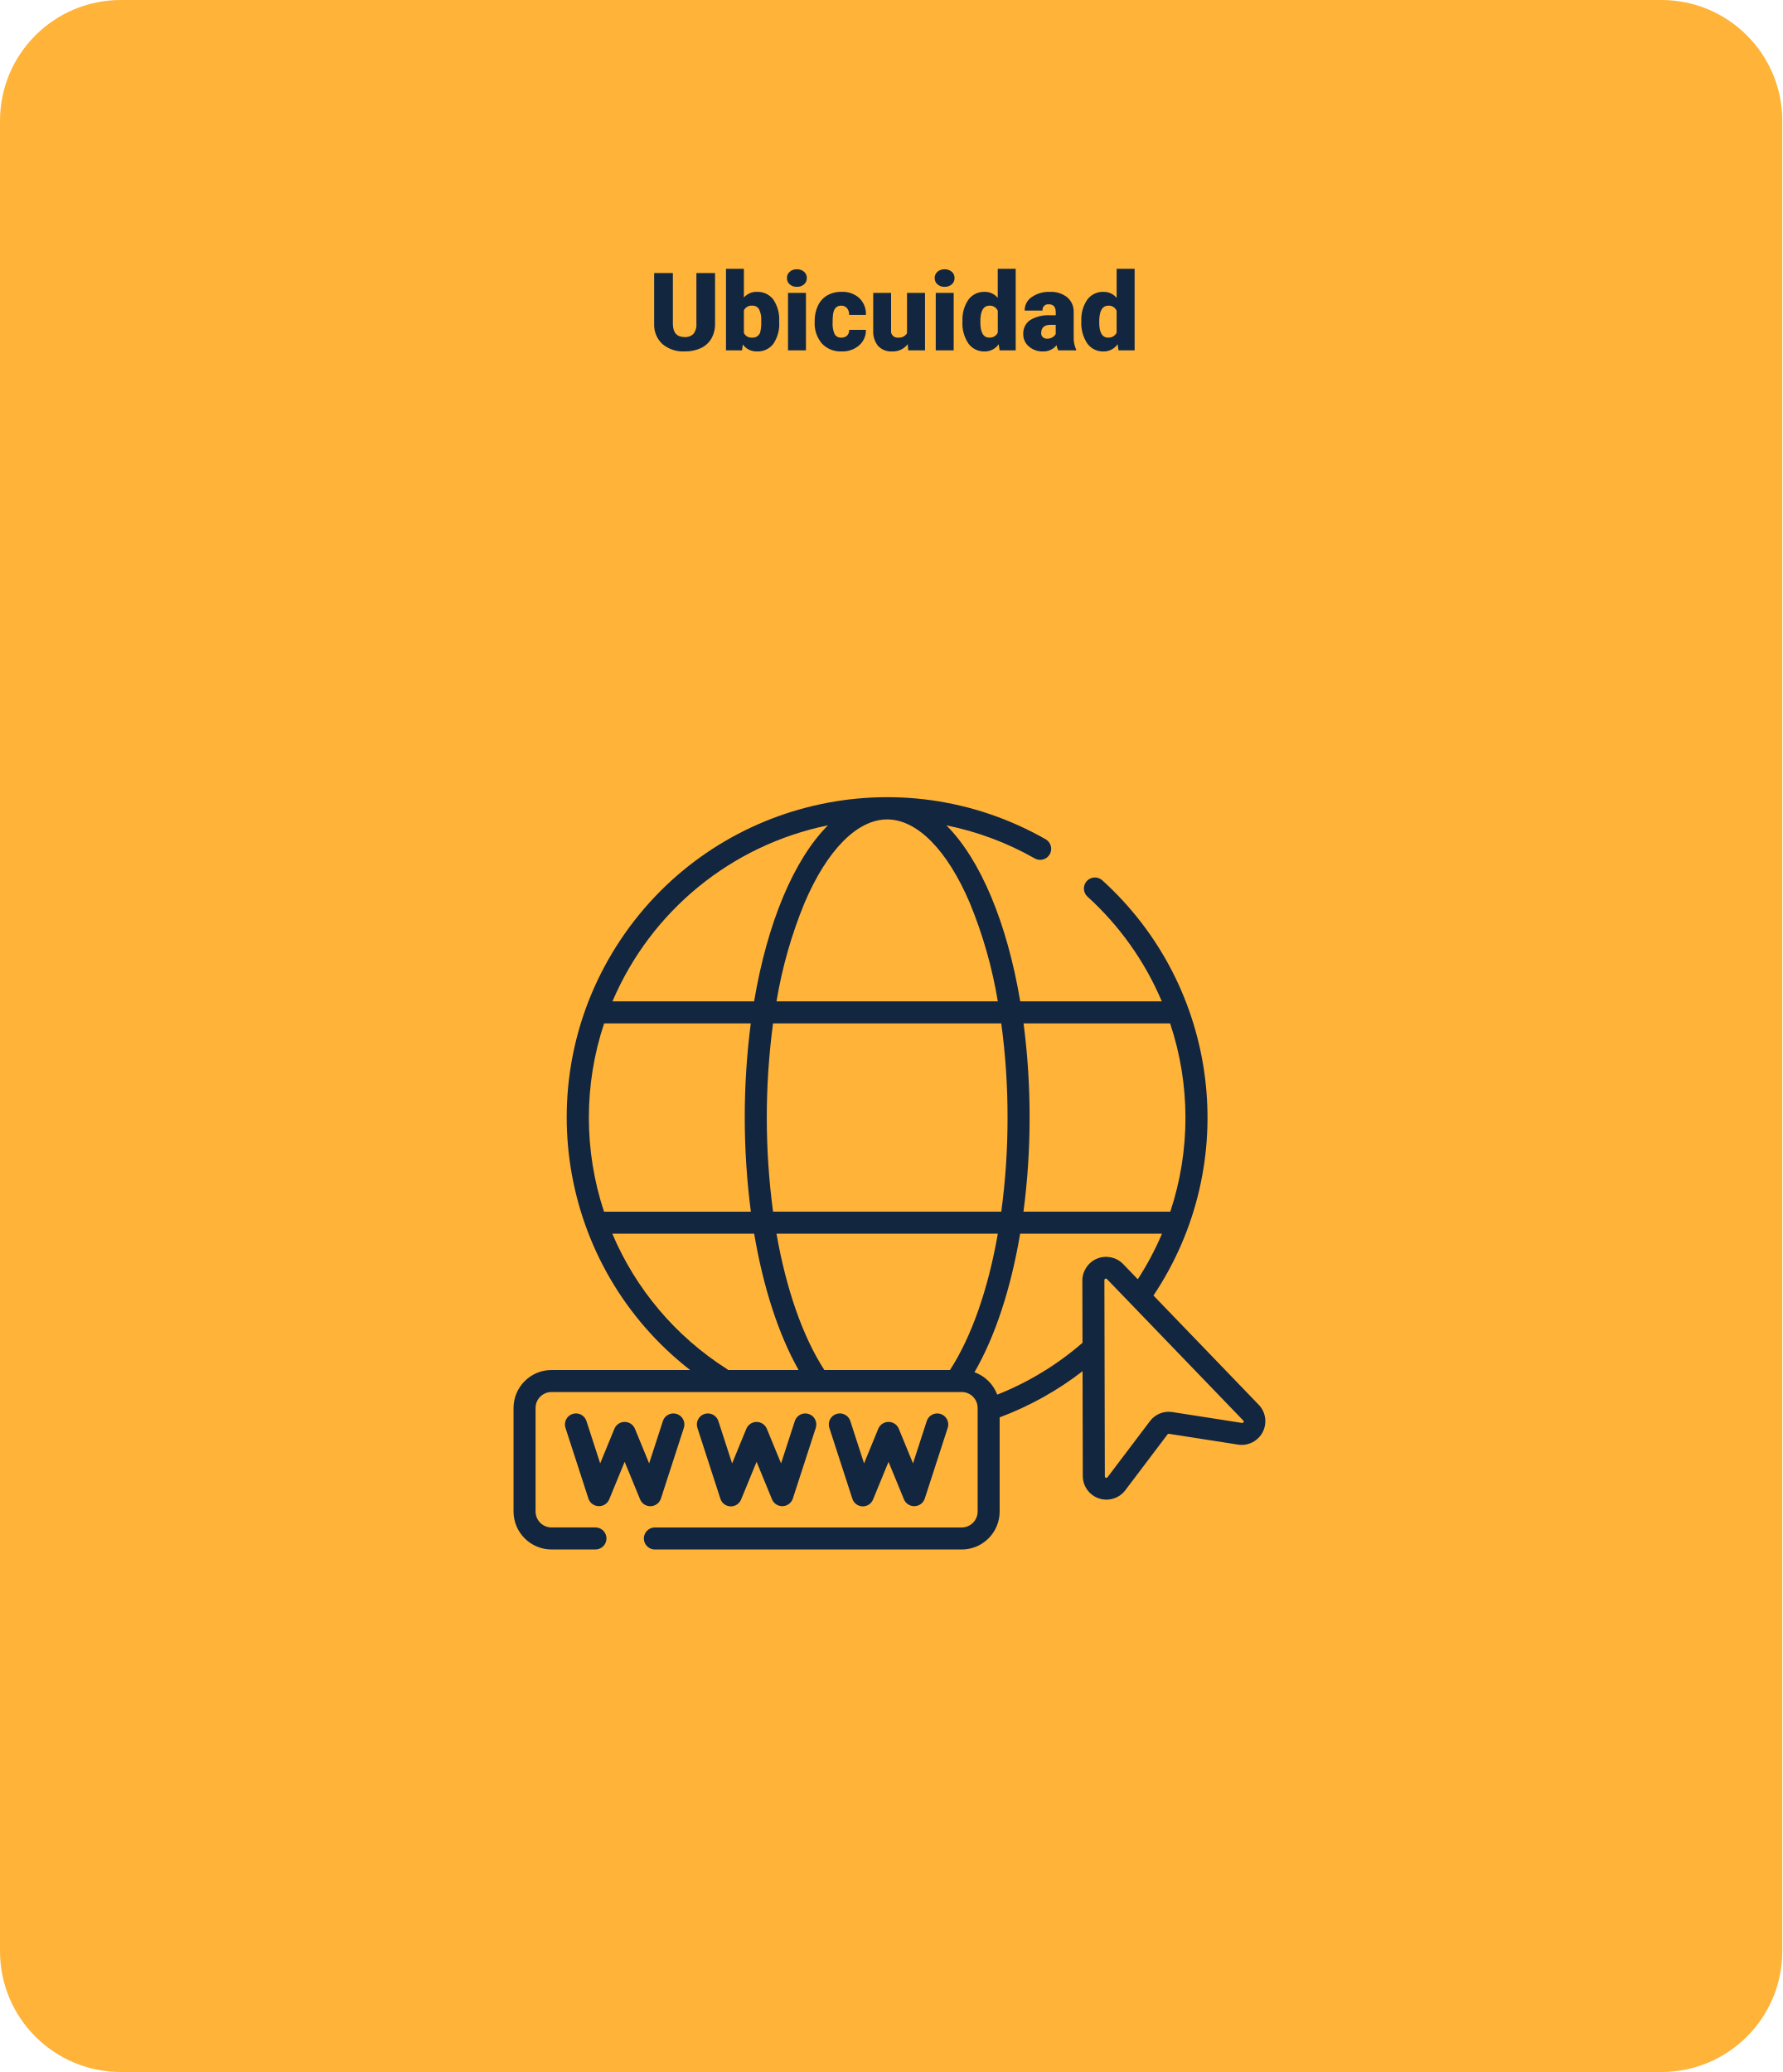
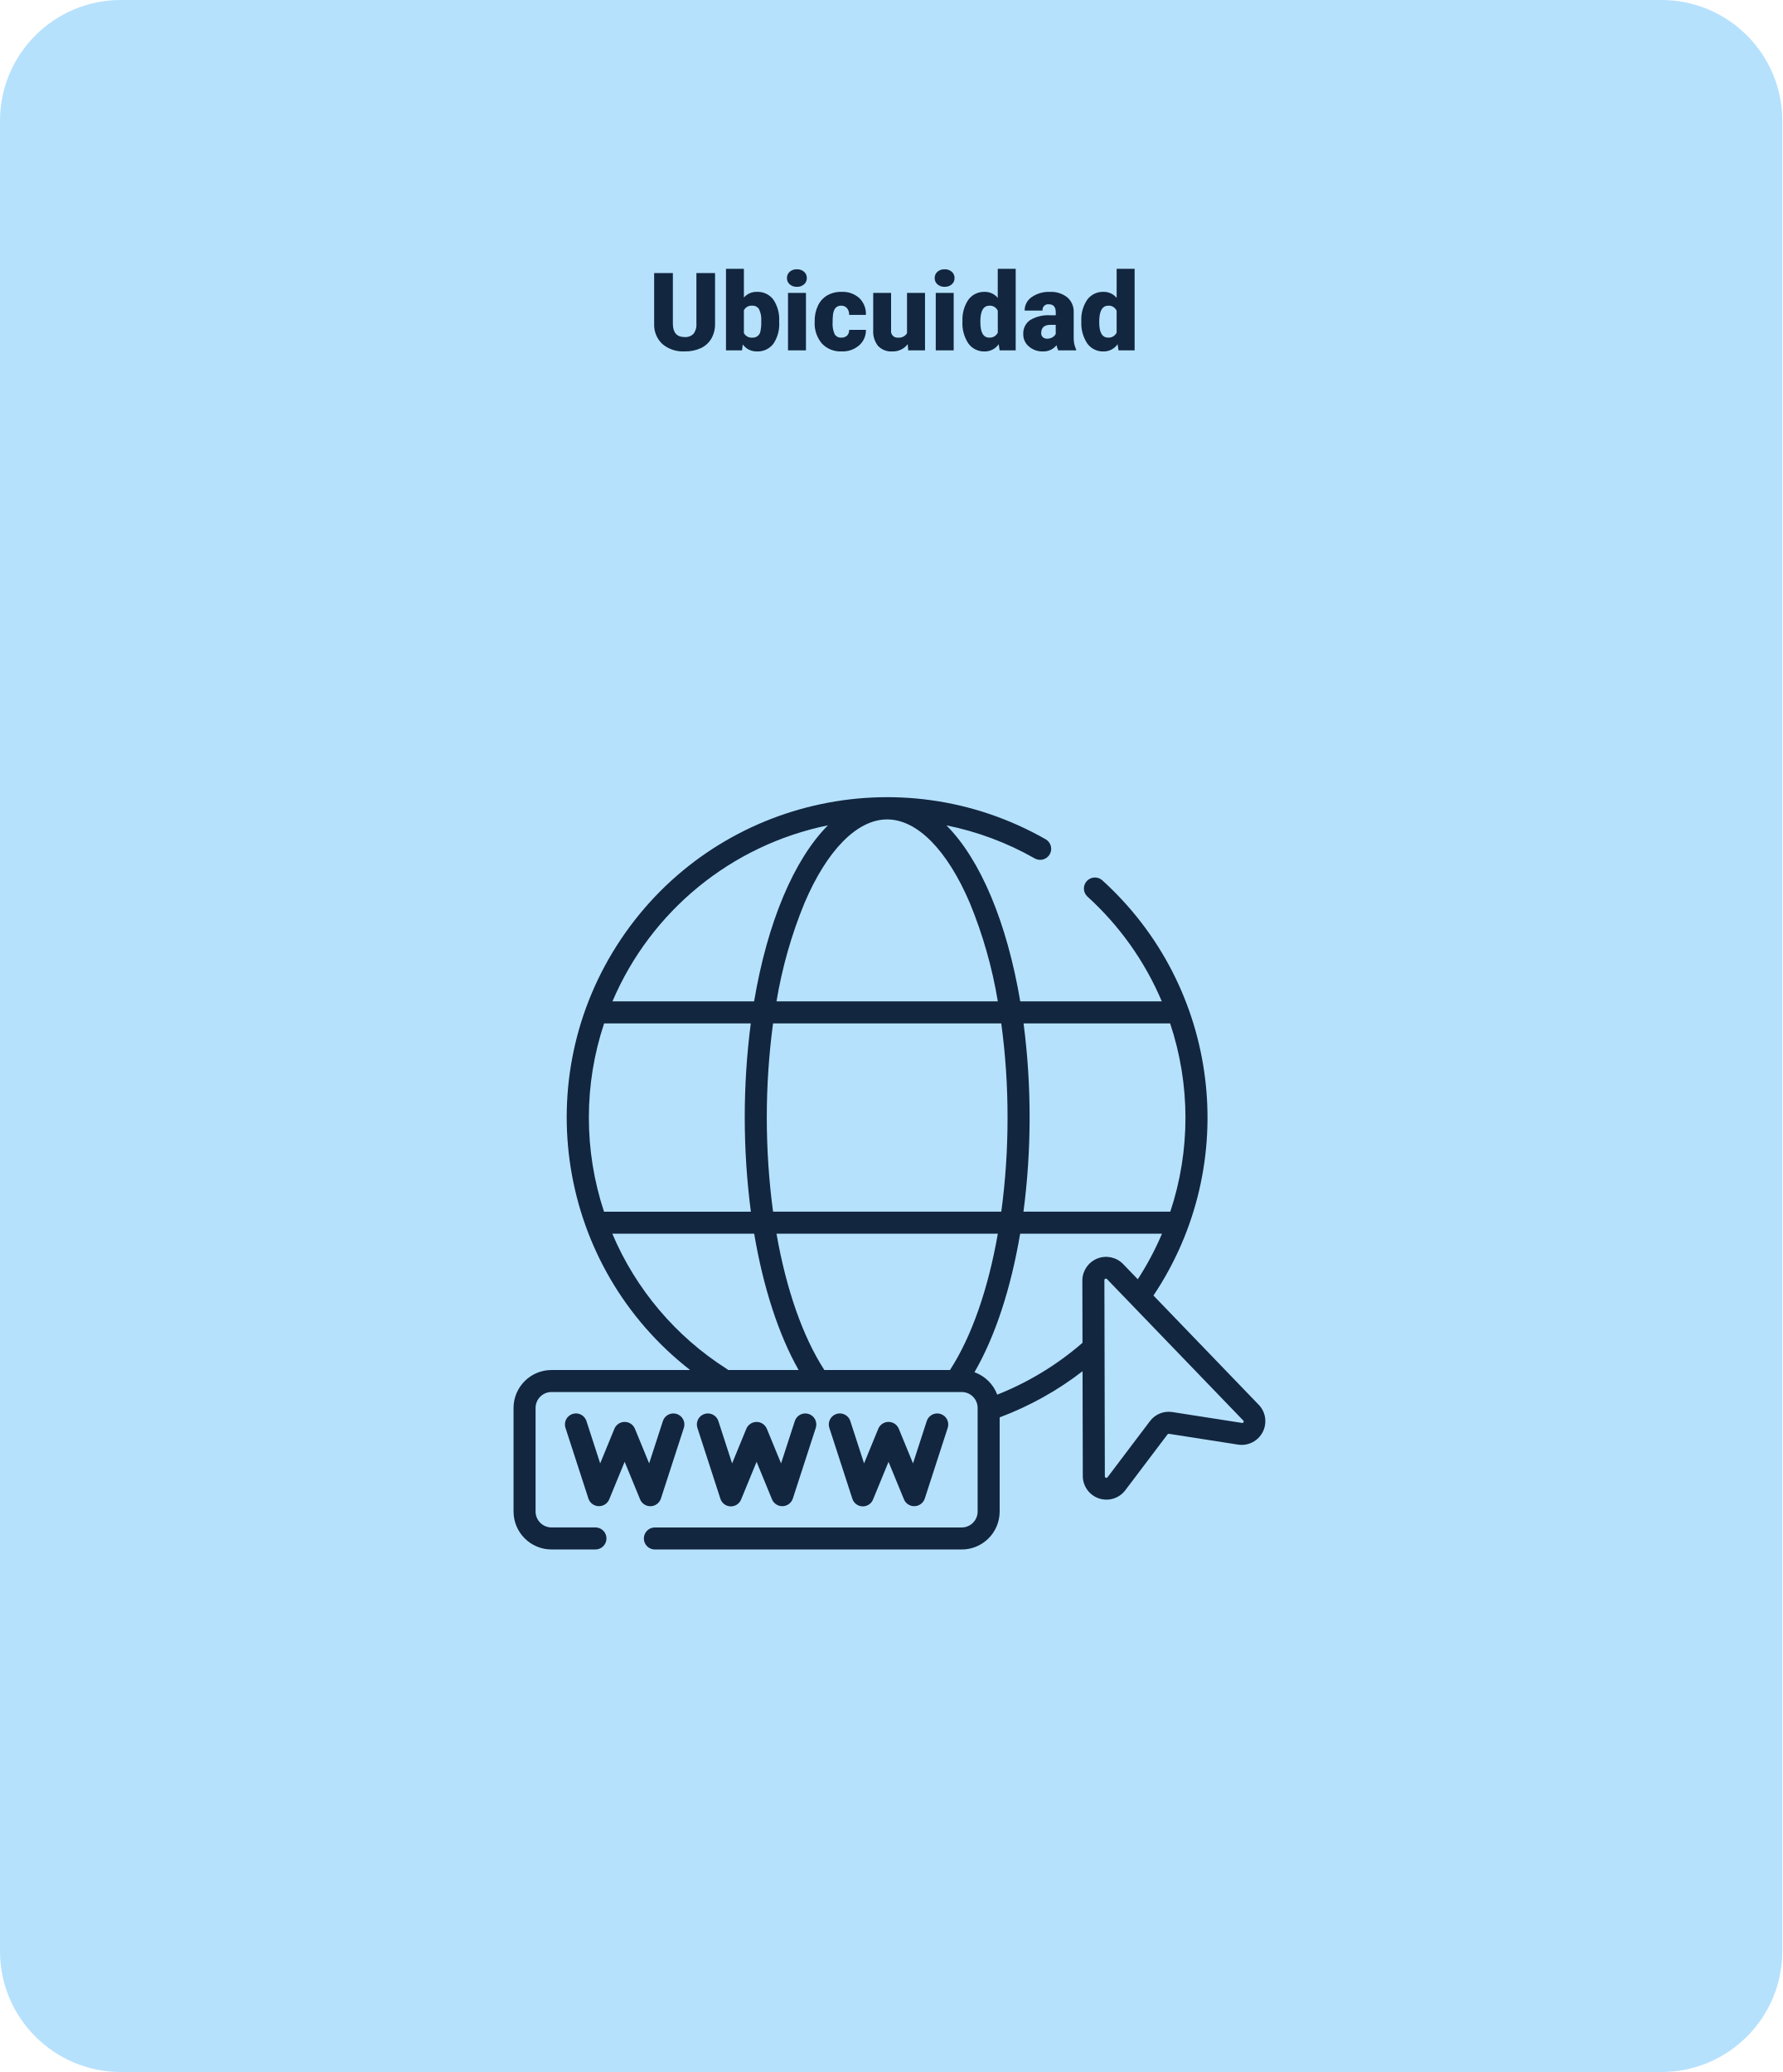
<svg xmlns="http://www.w3.org/2000/svg" width="295" height="343" viewBox="0 0 295 343">
-   <g id="Grupo_1020778" data-name="Grupo 1020778" transform="translate(-180 -2793)">
-     <path id="Trazado_755336" data-name="Trazado 755336" d="M20,0H275a20,20,0,0,1,20,20V323a20,20,0,0,1-20,20H20A20,20,0,0,1,0,323V20A20,20,0,0,1,20,0Z" transform="translate(180 2793)" fill="#ffb338" />
-     <path id="Trazado_755337" data-name="Trazado 755337" d="M-29.646-12.8v8.376a4.814,4.814,0,0,1-.606,2.465,3.929,3.929,0,0,1-1.74,1.586,6.131,6.131,0,0,1-2.681.545,5.3,5.3,0,0,1-3.683-1.213,4.326,4.326,0,0,1-1.371-3.322V-12.8h3.1v8.5q.053,2.1,1.951,2.1a1.889,1.889,0,0,0,1.45-.527,2.465,2.465,0,0,0,.492-1.714V-12.8Zm10.617,8.121A5.8,5.8,0,0,1-20-1.081,3.238,3.238,0,0,1-22.72.176,2.81,2.81,0,0,1-25.058-.976L-25.181,0h-2.654V-13.5h2.962v4.755a2.711,2.711,0,0,1,2.136-.94A3.239,3.239,0,0,1-20-8.411a5.826,5.826,0,0,1,.967,3.586ZM-22-4.865a3.866,3.866,0,0,0-.365-1.952A1.229,1.229,0,0,0-23.484-7.4a1.418,1.418,0,0,0-1.389.763v3.773a1.426,1.426,0,0,0,1.406.755A1.258,1.258,0,0,0-22.14-3.127,7.309,7.309,0,0,0-22-4.865ZM-14.6,0h-2.971V-9.51H-14.6Zm-3.146-11.971a1.334,1.334,0,0,1,.457-1.043,1.718,1.718,0,0,1,1.187-.407,1.718,1.718,0,0,1,1.187.407,1.334,1.334,0,0,1,.457,1.043,1.334,1.334,0,0,1-.457,1.043,1.718,1.718,0,0,1-1.187.407,1.718,1.718,0,0,1-1.187-.407A1.334,1.334,0,0,1-17.745-11.971Zm8.991,9.861a1.317,1.317,0,0,0,.967-.338,1.241,1.241,0,0,0,.334-.945h2.777A3.288,3.288,0,0,1-5.8-.826a4.168,4.168,0,0,1-2.887,1,4.22,4.22,0,0,1-3.27-1.3,5.125,5.125,0,0,1-1.2-3.6v-.123A5.792,5.792,0,0,1-12.617-7.4a3.872,3.872,0,0,1,1.534-1.7A4.573,4.573,0,0,1-8.71-9.686,4.116,4.116,0,0,1-5.766-8.657a3.647,3.647,0,0,1,1.09,2.786H-7.453A1.626,1.626,0,0,0-7.813-7a1.244,1.244,0,0,0-.967-.4q-1.151,0-1.345,1.468a10.357,10.357,0,0,0-.062,1.283,4.068,4.068,0,0,0,.343,1.986A1.187,1.187,0,0,0-8.754-2.109Zm11,1.081A3.054,3.054,0,0,1-.3.176a3,3,0,0,1-2.369-.91,3.826,3.826,0,0,1-.8-2.615V-9.51H-.51v6.179A1.065,1.065,0,0,0,.677-2.109a1.548,1.548,0,0,0,1.45-.729V-9.51H5.106V0H2.329ZM9.853,0H6.882V-9.51H9.853ZM6.706-11.971a1.334,1.334,0,0,1,.457-1.043,1.718,1.718,0,0,1,1.187-.407,1.718,1.718,0,0,1,1.187.407,1.334,1.334,0,0,1,.457,1.043,1.334,1.334,0,0,1-.457,1.043,1.718,1.718,0,0,1-1.187.407,1.718,1.718,0,0,1-1.187-.407A1.334,1.334,0,0,1,6.706-11.971Zm4.6,7.146a5.809,5.809,0,0,1,.976-3.56A3.211,3.211,0,0,1,15-9.686a2.731,2.731,0,0,1,2.145,1V-13.5h2.971V0H17.455l-.149-1.02a2.8,2.8,0,0,1-2.32,1.2,3.205,3.205,0,0,1-2.689-1.3A5.993,5.993,0,0,1,11.3-4.825Zm2.962.185q0,2.531,1.477,2.531a1.458,1.458,0,0,0,1.406-.826V-6.557A1.419,1.419,0,0,0,15.759-7.4q-1.371,0-1.485,2.215ZM27.158,0a3.344,3.344,0,0,1-.281-.853A2.754,2.754,0,0,1,24.592.176a3.374,3.374,0,0,1-2.285-.813,2.588,2.588,0,0,1-.94-2.043,2.66,2.66,0,0,1,1.143-2.338,5.821,5.821,0,0,1,3.322-.791h.914v-.5q0-1.316-1.134-1.316a.927.927,0,0,0-1.055,1.042H21.595a2.655,2.655,0,0,1,1.173-2.239,4.931,4.931,0,0,1,2.993-.86,4.323,4.323,0,0,1,2.874.888,3.086,3.086,0,0,1,1.081,2.435v4.21a4.311,4.311,0,0,0,.4,2V0ZM25.3-1.934a1.652,1.652,0,0,0,.918-.237,1.487,1.487,0,0,0,.523-.536V-4.228h-.861q-1.547,0-1.547,1.389a.848.848,0,0,0,.272.655A.986.986,0,0,0,25.3-1.934Zm5.678-2.892a5.809,5.809,0,0,1,.976-3.56,3.211,3.211,0,0,1,2.725-1.3,2.731,2.731,0,0,1,2.145,1V-13.5H39.8V0H37.134l-.149-1.02a2.8,2.8,0,0,1-2.32,1.2,3.205,3.205,0,0,1-2.689-1.3A5.993,5.993,0,0,1,30.981-4.825Zm2.962.185q0,2.531,1.477,2.531a1.458,1.458,0,0,0,1.406-.826V-6.557A1.419,1.419,0,0,0,35.438-7.4q-1.371,0-1.485,2.215Z" transform="translate(328 2851)" fill="#12263f" />
-     <g id="browser_3771343" transform="translate(265 2925)">
-       <path id="Trazado_749377" data-name="Trazado 749377" d="M123.493,100.62,106,82.461a52.987,52.987,0,0,0-8.513-68.774,1.825,1.825,0,0,0-2.447,2.705,49.4,49.4,0,0,1,12.341,17.373H83.95C81.753,20.713,77.36,10.28,71.729,4.631a49.175,49.175,0,0,1,14.67,5.5,1.825,1.825,0,0,0,1.81-3.167,53.01,53.01,0,0,0-58.9,87.829H6.364a6.288,6.288,0,0,0-6.281,6.281v17.151A6.288,6.288,0,0,0,6.364,124.5H13.7a1.825,1.825,0,0,0,0-3.648H6.364a2.637,2.637,0,0,1-2.634-2.634V101.071a2.637,2.637,0,0,1,2.634-2.634h67.9a2.637,2.637,0,0,1,2.634,2.634v17.151a2.637,2.637,0,0,1-2.634,2.634H23.417a1.825,1.825,0,0,0,0,3.648H74.262a6.288,6.288,0,0,0,6.281-6.281V102.632a52.628,52.628,0,0,0,13.722-7.64l.04,17.431a3.914,3.914,0,0,0,6.989,2.334l7.036-9.31a.237.237,0,0,1,.229-.092l11.534,1.8a3.923,3.923,0,0,0,3.4-6.536ZM108.759,37.413a49.379,49.379,0,0,1,.03,31.167H84.483A118.444,118.444,0,0,0,85.5,53a119.2,119.2,0,0,0-1-15.584ZM72.324,94.79h-20.8c-3.6-5.568-6.326-13.45-7.918-22.563H80.242C78.65,81.341,75.927,89.222,72.324,94.79ZM43.036,68.58a117.584,117.584,0,0,1,0-31.167H80.81A114.782,114.782,0,0,1,81.849,53,115.2,115.2,0,0,1,80.813,68.58ZM12.551,53a49.128,49.128,0,0,1,2.525-15.584H39.35a121.219,121.219,0,0,0,.015,31.167H15.059A49.49,49.49,0,0,1,12.551,53ZM75.624,17.525a75.036,75.036,0,0,1,4.617,16.24H43.607a75.04,75.04,0,0,1,4.617-16.24c3.748-8.819,8.742-13.878,13.7-13.878s9.952,5.058,13.7,13.878Zm-23.5-12.9C46.491,10.273,42.1,20.708,39.9,33.765H16.455A49.551,49.551,0,0,1,52.125,4.625ZM35.377,94.612A49.286,49.286,0,0,1,16.431,72.228H39.913c1.495,8.843,4.016,16.657,7.352,22.563H35.609a1.842,1.842,0,0,0-.232-.179Zm44.769,4.262a6.312,6.312,0,0,0-3.77-3.716c3.44-5.947,6.034-13.9,7.559-22.93h23.477a49.16,49.16,0,0,1-4.006,7.542l-2.488-2.582a3.931,3.931,0,0,0-6.687,2.7l.024,10.4a49.129,49.129,0,0,1-14.109,8.581Zm40.76,4.552a.207.207,0,0,1-.25.126l-11.534-1.8a3.881,3.881,0,0,0-3.7,1.5l-7.037,9.31q-.318.237-.431-.143l-.075-32.531q.094-.361.412-.166l22.575,23.433a.205.205,0,0,1,.04.275Z" transform="translate(-0.083 0)" fill="#12263f" />
-       <path id="Trazado_749378" data-name="Trazado 749378" d="M50.852,433.457l3.826-11.794a1.825,1.825,0,0,0-3.47-1.126L48.915,427.6l-2.365-5.758a1.838,1.838,0,0,0-3.374,0L40.811,427.6l-2.293-7.067a1.825,1.825,0,0,0-3.47,1.126l3.826,11.794a1.841,1.841,0,0,0,3.422.13l2.566-6.247,2.566,6.247a1.837,1.837,0,0,0,3.422-.13Z" transform="translate(-26.471 -317.35)" fill="#12263f" />
-       <path id="Trazado_749379" data-name="Trazado 749379" d="M130.342,434.717a1.826,1.826,0,0,0,1.756-1.13l2.566-6.247,2.566,6.247a1.842,1.842,0,0,0,3.422-.13l3.826-11.794a1.825,1.825,0,0,0-3.47-1.126l-2.293,7.067-2.365-5.758a1.838,1.838,0,0,0-3.374,0l-2.365,5.758-2.293-7.067a1.825,1.825,0,0,0-3.47,1.126l3.826,11.794A1.825,1.825,0,0,0,130.342,434.717Z" transform="translate(-94.435 -317.35)" fill="#12263f" />
-       <path id="Trazado_749380" data-name="Trazado 749380" d="M220.145,434.717a1.828,1.828,0,0,0,1.756-1.13l2.566-6.247,2.566,6.247a1.842,1.842,0,0,0,3.422-.13l3.826-11.794a1.825,1.825,0,0,0-3.47-1.126L228.52,427.6l-2.365-5.758a1.838,1.838,0,0,0-3.374,0l-2.365,5.758-2.293-7.067a1.825,1.825,0,0,0-3.47,1.126l3.826,11.794A1.824,1.824,0,0,0,220.145,434.717Z" transform="translate(-162.4 -317.35)" fill="#12263f" />
+   <g id="Grupo_1020852" data-name="Grupo 1020852" transform="translate(-180 -2793)">
+     <g id="Grupo_1020851" data-name="Grupo 1020851">
+       <path id="Trazado_755404" data-name="Trazado 755404" d="M20,0H275a20,20,0,0,1,20,20V323a20,20,0,0,1-20,20H20A20,20,0,0,1,0,323V20A20,20,0,0,1,20,0Z" transform="translate(180 2793)" fill="#b6e1fd" />
+       <path id="Trazado_755405" data-name="Trazado 755405" d="M-29.646-12.8v8.376a4.814,4.814,0,0,1-.606,2.465,3.929,3.929,0,0,1-1.74,1.586,6.131,6.131,0,0,1-2.681.545,5.3,5.3,0,0,1-3.683-1.213,4.326,4.326,0,0,1-1.371-3.322V-12.8h3.1v8.5q.053,2.1,1.951,2.1a1.889,1.889,0,0,0,1.45-.527,2.465,2.465,0,0,0,.492-1.714V-12.8Zm10.617,8.121A5.8,5.8,0,0,1-20-1.081,3.238,3.238,0,0,1-22.72.176,2.81,2.81,0,0,1-25.058-.976L-25.181,0h-2.654V-13.5h2.962v4.755a2.711,2.711,0,0,1,2.136-.94A3.239,3.239,0,0,1-20-8.411a5.826,5.826,0,0,1,.967,3.586ZM-22-4.865a3.866,3.866,0,0,0-.365-1.952A1.229,1.229,0,0,0-23.484-7.4a1.418,1.418,0,0,0-1.389.763v3.773a1.426,1.426,0,0,0,1.406.755A1.258,1.258,0,0,0-22.14-3.127,7.309,7.309,0,0,0-22-4.865ZM-14.6,0h-2.971V-9.51H-14.6Zm-3.146-11.971a1.334,1.334,0,0,1,.457-1.043,1.718,1.718,0,0,1,1.187-.407,1.718,1.718,0,0,1,1.187.407,1.334,1.334,0,0,1,.457,1.043,1.334,1.334,0,0,1-.457,1.043,1.718,1.718,0,0,1-1.187.407,1.718,1.718,0,0,1-1.187-.407A1.334,1.334,0,0,1-17.745-11.971Zm8.991,9.861a1.317,1.317,0,0,0,.967-.338,1.241,1.241,0,0,0,.334-.945h2.777A3.288,3.288,0,0,1-5.8-.826a4.168,4.168,0,0,1-2.887,1,4.22,4.22,0,0,1-3.27-1.3,5.125,5.125,0,0,1-1.2-3.6v-.123A5.792,5.792,0,0,1-12.617-7.4a3.872,3.872,0,0,1,1.534-1.7A4.573,4.573,0,0,1-8.71-9.686,4.116,4.116,0,0,1-5.766-8.657a3.647,3.647,0,0,1,1.09,2.786H-7.453A1.626,1.626,0,0,0-7.813-7a1.244,1.244,0,0,0-.967-.4q-1.151,0-1.345,1.468a10.357,10.357,0,0,0-.062,1.283,4.068,4.068,0,0,0,.343,1.986A1.187,1.187,0,0,0-8.754-2.109Zm11,1.081A3.054,3.054,0,0,1-.3.176a3,3,0,0,1-2.369-.91,3.826,3.826,0,0,1-.8-2.615V-9.51H-.51v6.179A1.065,1.065,0,0,0,.677-2.109a1.548,1.548,0,0,0,1.45-.729V-9.51H5.106V0H2.329ZM9.853,0H6.882V-9.51H9.853ZM6.706-11.971a1.334,1.334,0,0,1,.457-1.043,1.718,1.718,0,0,1,1.187-.407,1.718,1.718,0,0,1,1.187.407,1.334,1.334,0,0,1,.457,1.043,1.334,1.334,0,0,1-.457,1.043,1.718,1.718,0,0,1-1.187.407,1.718,1.718,0,0,1-1.187-.407A1.334,1.334,0,0,1,6.706-11.971Zm4.6,7.146a5.809,5.809,0,0,1,.976-3.56A3.211,3.211,0,0,1,15-9.686a2.731,2.731,0,0,1,2.145,1V-13.5h2.971V0H17.455l-.149-1.02a2.8,2.8,0,0,1-2.32,1.2,3.205,3.205,0,0,1-2.689-1.3A5.993,5.993,0,0,1,11.3-4.825Zm2.962.185q0,2.531,1.477,2.531a1.458,1.458,0,0,0,1.406-.826V-6.557A1.419,1.419,0,0,0,15.759-7.4q-1.371,0-1.485,2.215ZM27.158,0a3.344,3.344,0,0,1-.281-.853A2.754,2.754,0,0,1,24.592.176a3.374,3.374,0,0,1-2.285-.813,2.588,2.588,0,0,1-.94-2.043,2.66,2.66,0,0,1,1.143-2.338,5.821,5.821,0,0,1,3.322-.791h.914v-.5q0-1.316-1.134-1.316a.927.927,0,0,0-1.055,1.042H21.595a2.655,2.655,0,0,1,1.173-2.239,4.931,4.931,0,0,1,2.993-.86,4.323,4.323,0,0,1,2.874.888,3.086,3.086,0,0,1,1.081,2.435v4.21a4.311,4.311,0,0,0,.4,2V0ZM25.3-1.934a1.652,1.652,0,0,0,.918-.237,1.487,1.487,0,0,0,.523-.536V-4.228h-.861q-1.547,0-1.547,1.389a.848.848,0,0,0,.272.655A.986.986,0,0,0,25.3-1.934Zm5.678-2.892a5.809,5.809,0,0,1,.976-3.56,3.211,3.211,0,0,1,2.725-1.3,2.731,2.731,0,0,1,2.145,1V-13.5H39.8V0H37.134l-.149-1.02a2.8,2.8,0,0,1-2.32,1.2,3.205,3.205,0,0,1-2.689-1.3A5.993,5.993,0,0,1,30.981-4.825Zm2.962.185q0,2.531,1.477,2.531a1.458,1.458,0,0,0,1.406-.826V-6.557A1.419,1.419,0,0,0,35.438-7.4q-1.371,0-1.485,2.215Z" transform="translate(328 2851)" fill="#12263f" />
+       <g id="browser_3771343" transform="translate(265 2925)">
+         <path id="Trazado_749377" data-name="Trazado 749377" d="M123.493,100.62,106,82.461a52.987,52.987,0,0,0-8.513-68.774,1.825,1.825,0,0,0-2.447,2.705,49.4,49.4,0,0,1,12.341,17.373H83.95C81.753,20.713,77.36,10.28,71.729,4.631a49.175,49.175,0,0,1,14.67,5.5,1.825,1.825,0,0,0,1.81-3.167,53.01,53.01,0,0,0-58.9,87.829H6.364a6.288,6.288,0,0,0-6.281,6.281v17.151A6.288,6.288,0,0,0,6.364,124.5H13.7a1.825,1.825,0,0,0,0-3.648H6.364a2.637,2.637,0,0,1-2.634-2.634V101.071a2.637,2.637,0,0,1,2.634-2.634h67.9a2.637,2.637,0,0,1,2.634,2.634v17.151a2.637,2.637,0,0,1-2.634,2.634H23.417a1.825,1.825,0,0,0,0,3.648H74.262a6.288,6.288,0,0,0,6.281-6.281V102.632a52.628,52.628,0,0,0,13.722-7.64l.04,17.431a3.914,3.914,0,0,0,6.989,2.334l7.036-9.31a.237.237,0,0,1,.229-.092l11.534,1.8a3.923,3.923,0,0,0,3.4-6.536ZM108.759,37.413a49.379,49.379,0,0,1,.03,31.167H84.483A118.444,118.444,0,0,0,85.5,53a119.2,119.2,0,0,0-1-15.584ZM72.324,94.79h-20.8c-3.6-5.568-6.326-13.45-7.918-22.563H80.242C78.65,81.341,75.927,89.222,72.324,94.79ZM43.036,68.58a117.584,117.584,0,0,1,0-31.167H80.81A114.782,114.782,0,0,1,81.849,53,115.2,115.2,0,0,1,80.813,68.58ZM12.551,53a49.128,49.128,0,0,1,2.525-15.584H39.35a121.219,121.219,0,0,0,.015,31.167H15.059A49.49,49.49,0,0,1,12.551,53ZM75.624,17.525a75.036,75.036,0,0,1,4.617,16.24H43.607a75.04,75.04,0,0,1,4.617-16.24c3.748-8.819,8.742-13.878,13.7-13.878s9.952,5.058,13.7,13.878Zm-23.5-12.9C46.491,10.273,42.1,20.708,39.9,33.765H16.455A49.551,49.551,0,0,1,52.125,4.625ZM35.377,94.612A49.286,49.286,0,0,1,16.431,72.228H39.913c1.495,8.843,4.016,16.657,7.352,22.563H35.609a1.842,1.842,0,0,0-.232-.179Zm44.769,4.262a6.312,6.312,0,0,0-3.77-3.716c3.44-5.947,6.034-13.9,7.559-22.93h23.477a49.16,49.16,0,0,1-4.006,7.542l-2.488-2.582a3.931,3.931,0,0,0-6.687,2.7l.024,10.4a49.129,49.129,0,0,1-14.109,8.581Zm40.76,4.552a.207.207,0,0,1-.25.126l-11.534-1.8a3.881,3.881,0,0,0-3.7,1.5l-7.037,9.31q-.318.237-.431-.143l-.075-32.531q.094-.361.412-.166l22.575,23.433a.205.205,0,0,1,.04.275Z" transform="translate(-0.083 0)" fill="#12263f" />
+         <path id="Trazado_749378" data-name="Trazado 749378" d="M50.852,433.457l3.826-11.794a1.825,1.825,0,0,0-3.47-1.126L48.915,427.6l-2.365-5.758a1.838,1.838,0,0,0-3.374,0L40.811,427.6l-2.293-7.067a1.825,1.825,0,0,0-3.47,1.126l3.826,11.794a1.841,1.841,0,0,0,3.422.13l2.566-6.247,2.566,6.247a1.837,1.837,0,0,0,3.422-.13Z" transform="translate(-26.471 -317.35)" fill="#12263f" />
+         <path id="Trazado_749379" data-name="Trazado 749379" d="M130.342,434.717a1.826,1.826,0,0,0,1.756-1.13l2.566-6.247,2.566,6.247a1.842,1.842,0,0,0,3.422-.13l3.826-11.794a1.825,1.825,0,0,0-3.47-1.126l-2.293,7.067-2.365-5.758a1.838,1.838,0,0,0-3.374,0l-2.365,5.758-2.293-7.067a1.825,1.825,0,0,0-3.47,1.126l3.826,11.794A1.825,1.825,0,0,0,130.342,434.717Z" transform="translate(-94.435 -317.35)" fill="#12263f" />
+         <path id="Trazado_749380" data-name="Trazado 749380" d="M220.145,434.717a1.828,1.828,0,0,0,1.756-1.13l2.566-6.247,2.566,6.247a1.842,1.842,0,0,0,3.422-.13l3.826-11.794a1.825,1.825,0,0,0-3.47-1.126L228.52,427.6l-2.365-5.758a1.838,1.838,0,0,0-3.374,0l-2.365,5.758-2.293-7.067a1.825,1.825,0,0,0-3.47,1.126l3.826,11.794A1.824,1.824,0,0,0,220.145,434.717Z" transform="translate(-162.4 -317.35)" fill="#12263f" />
+       </g>
    </g>
  </g>
</svg>
